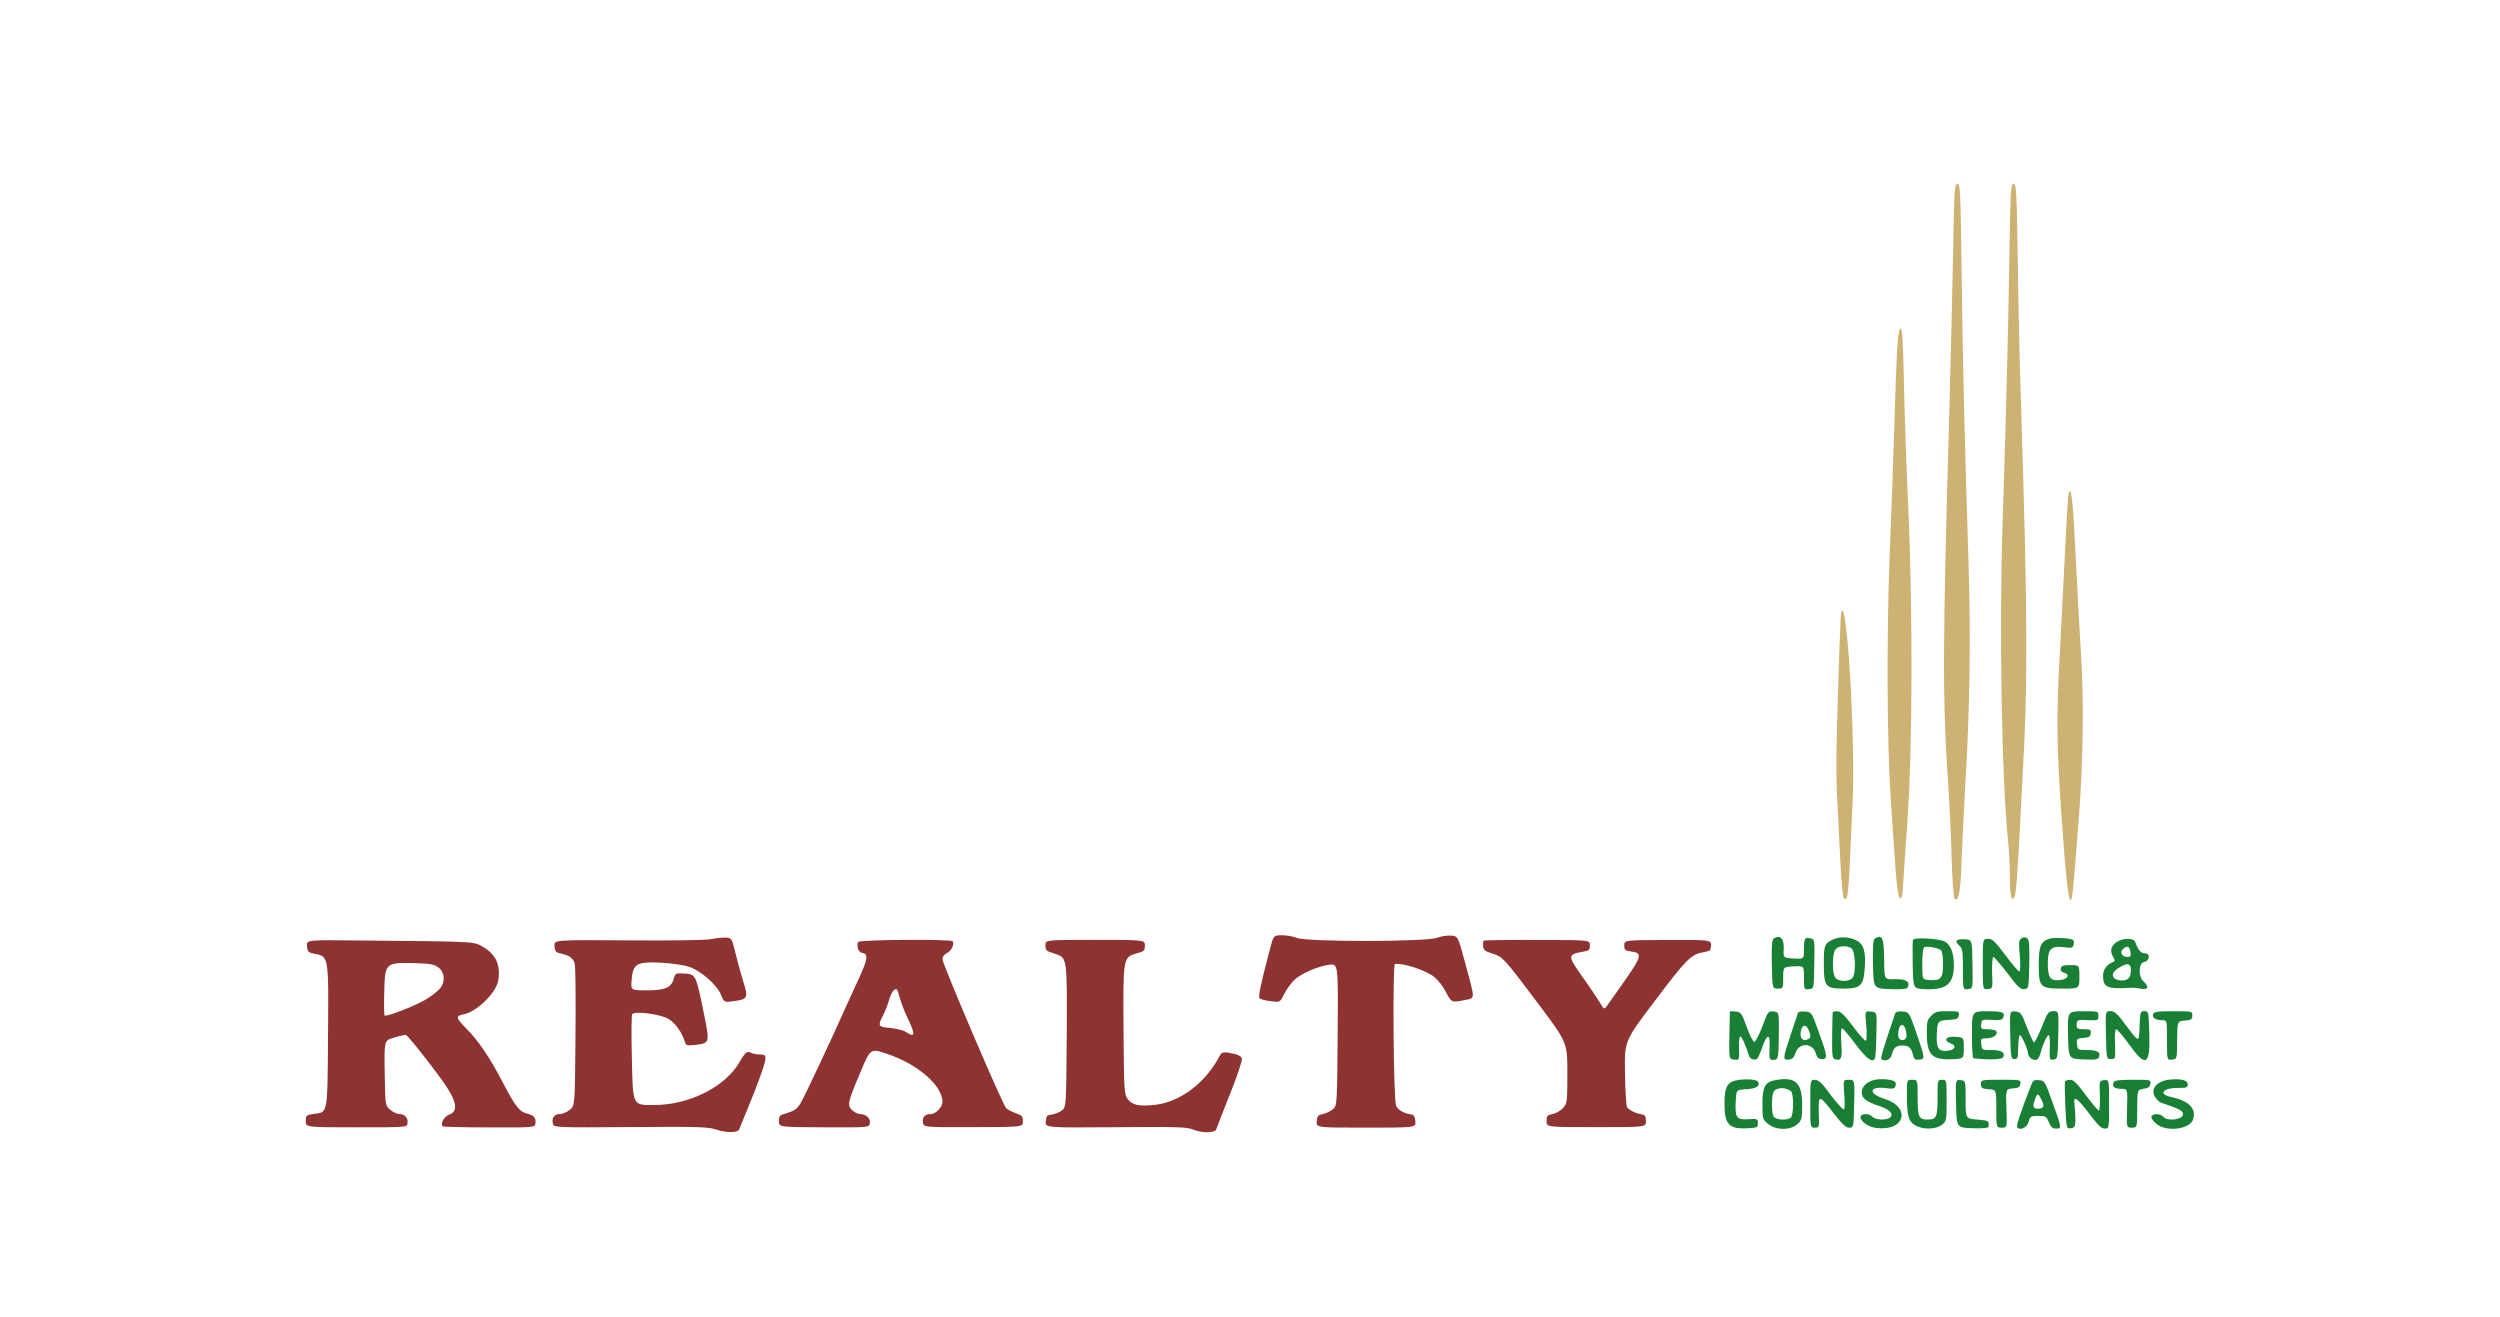
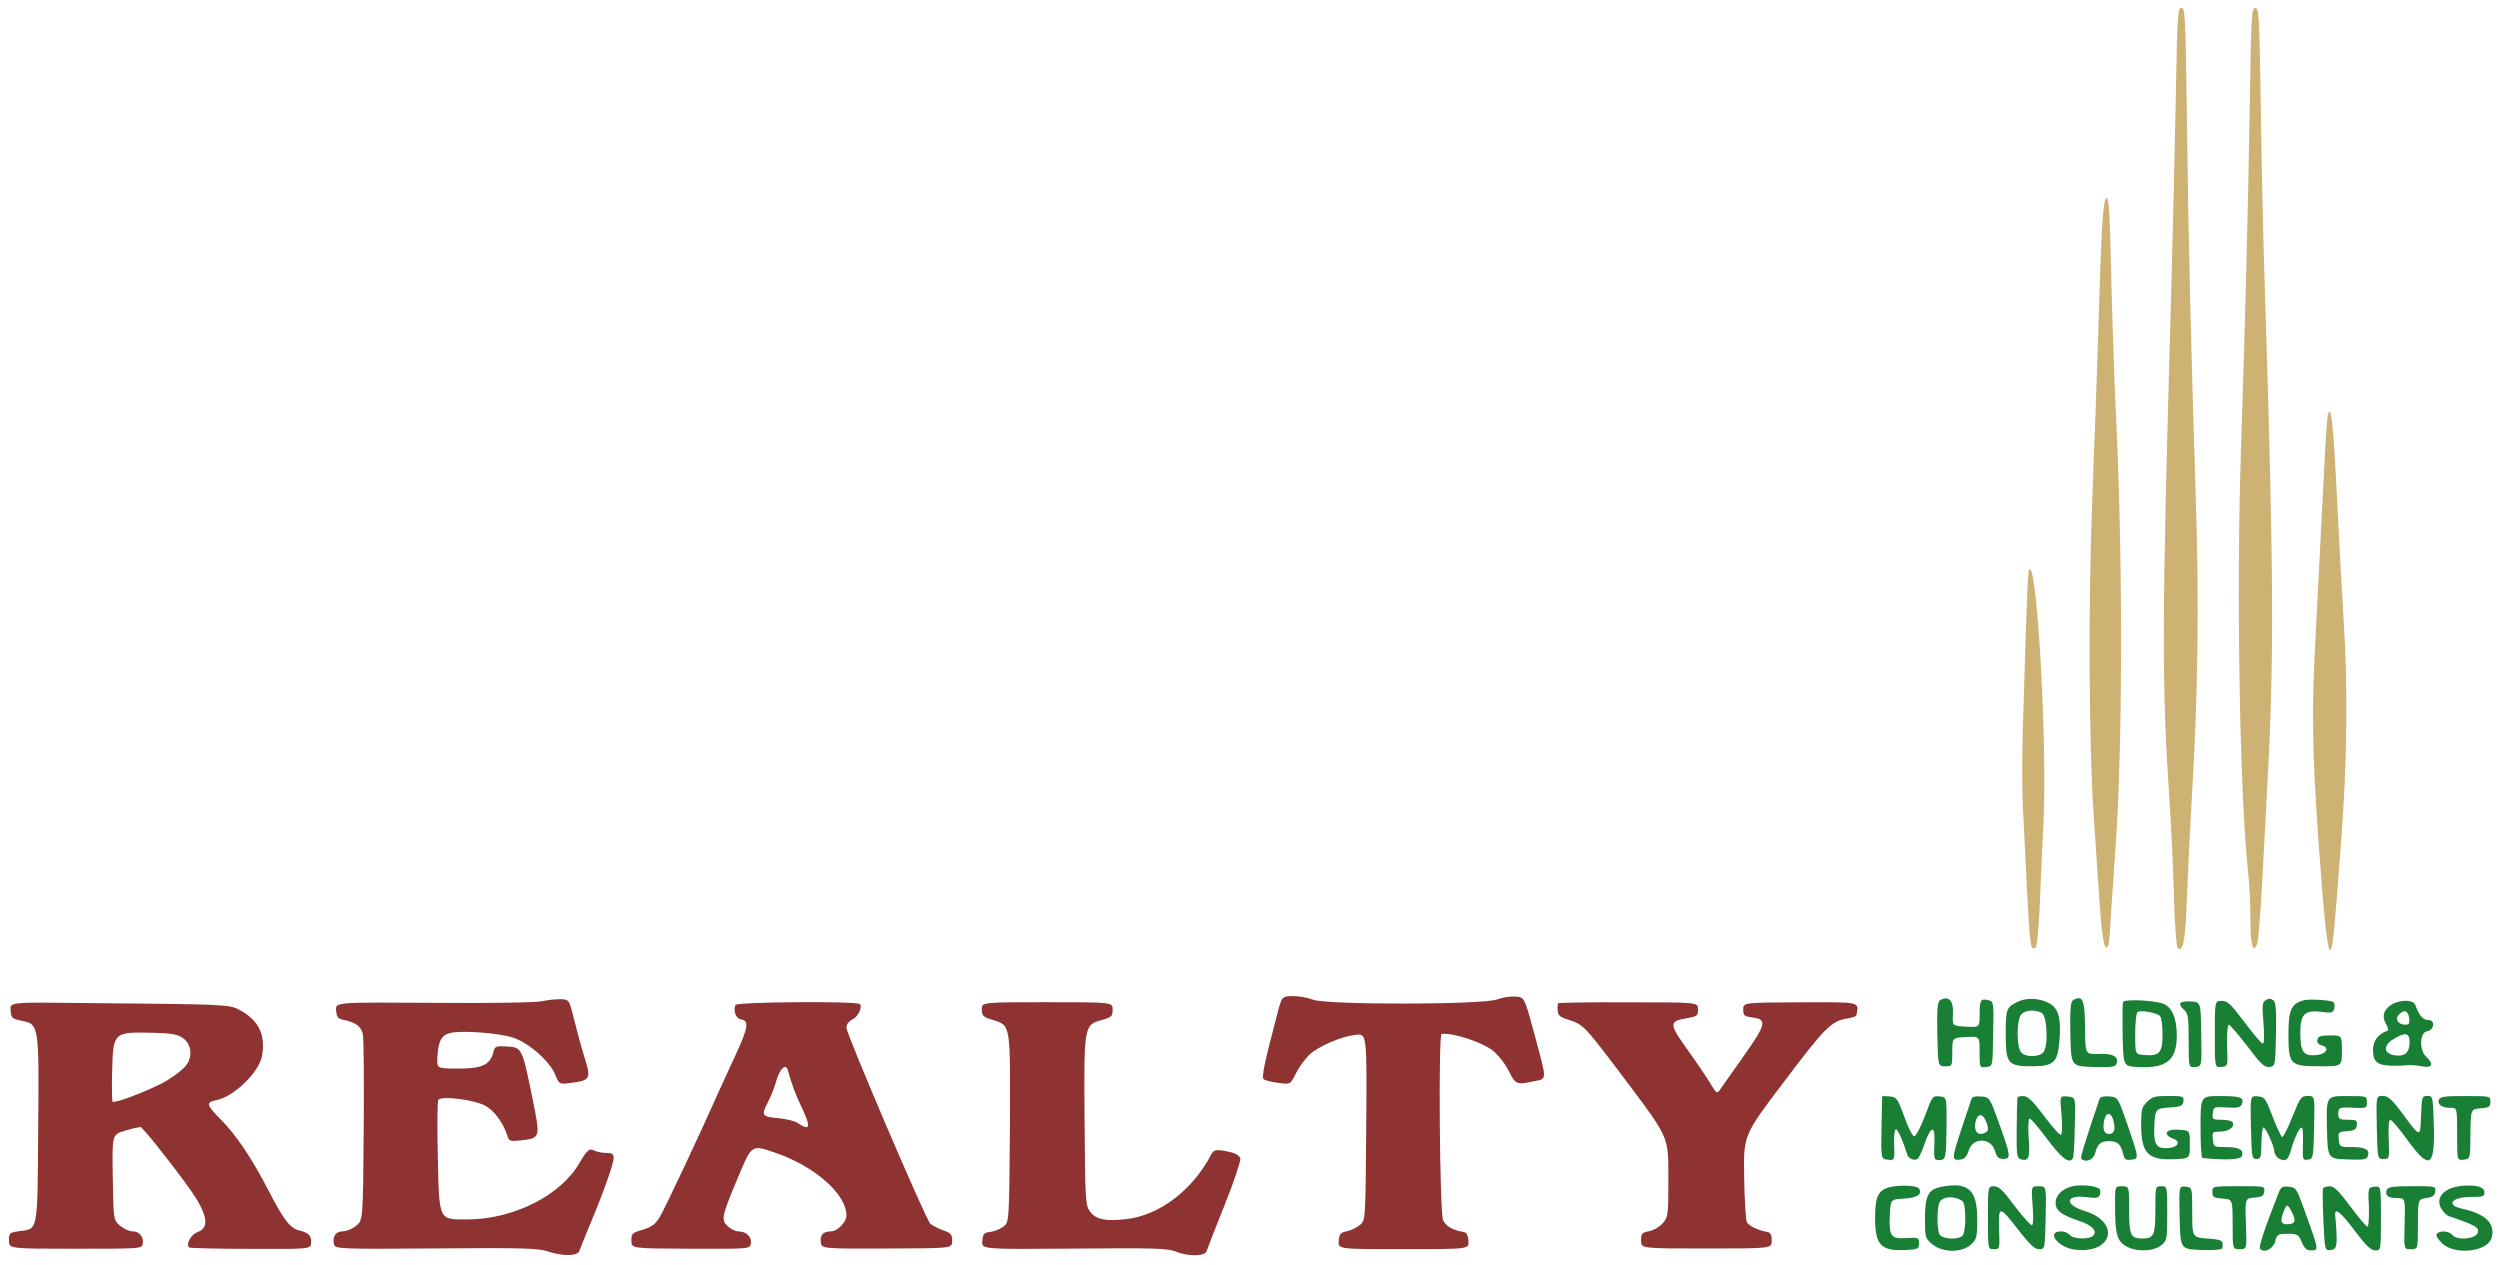
- <svg xmlns="http://www.w3.org/2000/svg" viewBox="0 0 1756 925">
+ <svg xmlns="http://www.w3.org/2000/svg" viewBox="210 125 1335 675">
  <defs>
    <style>.cls-1{fill:#ceb274;}.cls-2{fill:#8e3232;}.cls-3{fill:#197f34;}</style>
  </defs>
  <g id="Layer_1" data-name="Layer 1">
    <path class="cls-1" d="M1371.9,175.78c-.51,25.75-1.65,76.12-2.67,112-4.82,171.77-5,201.33-.5,268.31.76,11.8,1.77,33.37,2.15,47.83s1.4,26.64,1.9,27.28c3,2.91,4.32-4.32,5.08-27.79.51-13.44,1.78-38.82,2.79-56.2,3-51,3.68-100,2-152.87-2.79-88.67-4.06-142-4.82-204-.76-56.71-.89-61.15-2.92-61.15S1372.66,132.9,1371.9,175.78Z" />
    <path class="cls-1" d="M1411.35,182.76c-.89,53.91-2.28,109.61-4.69,183.31-2.54,75.49-.64,182.81,3.8,224.55.76,6.34,1.27,17.89,1.27,25.63,0,13.7,1.4,18.52,3.68,12.56.51-1.65,1.65-15.74,2.54-31.47s2-38.56,2.66-50.74c3.81-66.86,3.68-114.18-1.14-265.78-.76-22.33-1.78-65.59-2.16-96.16-.76-50.87-1-55.44-3-55.44S1412.11,133.66,1411.35,182.76Z" />
    <path class="cls-1" d="M1332.57,245.55c-.51,8.25-1.4,32.35-2,53.67s-2.16,62.67-3.3,92c-2.16,55.31-1.78,130.67.64,167.46.63,9.77,1.9,27.66,2.66,39.84,1.65,25,2.66,32.47,4.44,32.47.76,0,1.4-2.92,1.52-6.34s1.65-24.61,3.17-46.94c3.68-51.13,3.94-148.3.64-222-1.27-25.88-2.54-64.45-3-86-.63-29.18-1.14-39-2.28-39S1333.2,235.28,1332.57,245.55Z" />
    <path class="cls-1" d="M1453.09,346.28c-.26,1-.89,8.88-1.4,17.64-1.39,27.65-3,59.11-5.07,98.95-2.28,41.36-2,61.65,1.39,110.37,2.8,40.34,4.82,59,6.22,59s1.9-4.82,5.84-56.45c3.29-42.12,3.8-85,1.39-120.52-.76-12.18-2.41-41.61-3.55-65.34C1456,351.1,1454.86,340.83,1453.09,346.28Z" />
    <path class="cls-1" d="M1293.24,430c-.25,1-.89,14.59-1.39,30.32s-1.27,39.71-1.65,53.28-.51,32.48,0,41.87c3.8,78.53,3.68,76.75,6.59,75.74.89-.26,1.65-7.11,2.29-19.41.38-10.41,1.39-31.72,2.15-47.45C1303.39,520.21,1297.3,417.2,1293.24,430Z" />
    <path class="cls-2" d="M892,666.74c-6.85,26-8.38,33.49-7.23,34.5.63.64,4,1.53,7.73,2,6.6.89,6.6.89,9.65-5.32a44.59,44.59,0,0,1,6.85-9.52c4.69-4.57,17.12-9.89,24.73-10.78,6.22-.76,6.22-.76,5.84,48.84-.38,48.71-.38,49.73-3,52.39a18.25,18.25,0,0,1-7,3.56c-3.81.76-4.32,1.39-4.7,5.2-.38,4.44-.38,4.44,34.64,4.44s35,0,34.63-4.44c-.25-3.3-1-4.57-2.92-4.82-5.58-.89-9.39-3.18-10.65-6.35-1.78-4.56-2.54-99.2-.76-99.33,6.21-.76,22.07,4.57,27.65,9.13a36.24,36.24,0,0,1,7.87,10c3.93,7.86,4.44,8.12,12.81,6.34s8.25.89.89-26.64c-5-18.4-5-18.4-9.77-18.78a26.4,26.4,0,0,0-9.77,1.52c-7.23,2.92-91.47,3-98.44.13a33.32,33.32,0,0,0-10.53-1.9C894.51,657,894.51,657,892,666.74Z" />
    <path class="cls-2" d="M499.59,659.63c-3.3.76-28,1.14-58.1.89-52.4-.38-52.4-.38-52,4.06.39,3.68.89,4.44,4.19,5.07,6.47,1.4,9.39,3.56,10.15,8,.38,2.15.63,25.37.38,51.38-.38,47.44-.38,47.44-3.93,50.49-2,1.65-5.2,3-7.23,3-3.94,0-5.84,3.17-4.57,7.23.63,2.16,4.19,2.29,54.17,1.91,45.92-.38,54.42-.13,59.63,1.52,8.37,2.79,16.23,2.66,17.12-.25.38-1.15,2.79-7,5.2-12.94,7.49-17.77,13.07-33.5,13.07-36.54,0-2.28-.76-2.79-3.93-2.79a16.35,16.35,0,0,1-6.09-1.14c-2.79-1.53-4.06-.64-8.12,6.34-10,17.51-35.4,30.32-60.13,30.32-15.35,0-14.85,1-15.61-33.87-.38-15.73-.25-29.18.26-29.94,1.39-2.41,19.41-.13,25.24,3.17,4.82,2.66,9.77,9.51,11.93,16.74.63,2,1.52,2.29,7.23,1.65,10.15-1.26,10.15-1.39,6-21.82-5.58-27.53-5.71-27.78-13.57-28.29-6-.38-6.6-.12-7.36,2.79-1.65,7-6,9-18.65,9-11.67,0-11.67,0-11.29-6.34.51-8.75,2.28-11.8,7.61-12.81,6.6-1.27,25.63.25,32.86,2.66,8.24,2.66,19.66,12.69,22.45,19.79,2.16,5.2,2.16,5.2,8.76,4.31,9.76-1.27,10.4-2.28,7.1-12.81-1.52-4.82-4.06-14-5.58-20.17-2.79-11.42-2.79-11.42-7.11-11.67A49.66,49.66,0,0,0,499.59,659.63Z" />
    <path class="cls-2" d="M215.67,664.58c.38,4.06.76,4.44,5.59,5.46,9.64,1.77,9.64,1.77,9.13,58.23-.38,55.31,0,52.9-10.15,54.17-5.2.76-5.45,1-5.45,5.07,0,4.31,0,4.31,35.52,4.31s35.52,0,35.9-2.79a5.36,5.36,0,0,0-5.58-6.47c-1.53,0-4.57-1.39-6.47-3-3.56-3-3.56-3-3.94-25.88s-.38-22.84,6.47-24.87a58.51,58.51,0,0,1,8.25-2c1.14,0,16.11,18.78,25.88,32.35,9.9,13.83,11.42,21.32,4.82,23.73-3.55,1.14-6.47,6.34-4.69,8.24.38.38,15.22.76,32.85.76,32.1.13,32.1.13,32.35-3.3.26-3.67-1.26-5.2-6.09-6.47-5.07-1.14-8.24-5.2-16.23-20.55-9.39-18.14-17.51-30.32-26.26-39.07-7.49-7.61-7.74-8.88-2-10,9.38-1.91,22.7-14.85,24.35-23.6,2-11.29-1.77-19.16-12.05-24.61-5.58-3-7.61-3-84.11-3.68C215.29,660.14,215.29,660.14,215.67,664.58Zm92.11,14.84c4.56,3.3,5.2,10,1.52,14.59-1.4,1.91-6,5.46-10.15,8-7.61,4.57-27.91,12.44-29,11.3-.38-.39-.51-7.62-.26-16.12.51-21.18.64-21.18,22.08-20.67C302.07,676.76,305,677.39,307.78,679.42Z" />
    <path class="cls-2" d="M602.73,661.66c-1.27,3.3.25,7.36,3.17,7.74,4.06.64,3.55,4.44-2.15,16.87-2.67,5.84-6.47,14.09-8.38,18.27-12,26.9-30.7,66.73-33.24,70.66-2.28,3.68-4.31,5.08-8.88,6.47-5.7,1.65-6.09,2-6.09,5.84,0,4.19,0,4.19,31.72,4.31s31.72.13,32.1-2.91c.5-3.43-2.54-6.35-6.73-6.35-1.52,0-4.06-1.27-5.58-2.66-3.68-3.55-3.42-5.2,5.2-25.63,7.61-18.27,7.36-18.14,20.17-13.7C645.1,747.8,662,762.65,662,774.06c0,3.55-4.82,8.5-8.37,8.5-3.93,0-5.83,1.91-5.33,5.71.38,3.55.38,3.55,35.27,3.43s34.89,0,34.89-4.06c0-3.56-.64-4.19-4.95-5.71a29.35,29.35,0,0,1-6.72-3.43C704.22,776,662,677.14,662,673.84c0-1.9,1.15-3.42,3.18-4.44,3-1.39,5.58-6.6,3.93-8.24S603.36,660,602.73,661.66Zm28,34.89A105.69,105.69,0,0,0,638,716.09c5.2,11,4.69,13.06-2,8.62-1.65-1.14-6.47-2.28-10.79-2.66-8.49-.76-8.75-1.4-5.07-8.63a67.81,67.81,0,0,0,4.57-11.8C626.58,695.41,629.75,692.74,630.77,696.55Z" />
    <path class="cls-2" d="M734.29,664c0,3.42.63,4.06,6,5.7,9.51,3.05,9.26,1.53,9,58.11-.38,49.85-.38,49.85-3.56,52.27a17.77,17.77,0,0,1-7,2.79c-3.3.38-3.81.88-4.19,4.82-.38,4.44-.38,4.44,49,4.06,42.75-.38,50-.13,54.17,1.52,6.6,2.79,15.73,2.66,16.62-.13.38-1.27,4.69-12.43,9.64-24.74s8.63-23.47,8.37-24.73-2.15-2.67-4.82-3.3c-7.48-1.78-9.39-1.65-10.65,1-10,19.16-27.66,32.61-45.42,34.64-11.29,1.26-16.11.25-19.28-3.94-2.54-3.42-2.67-5.2-3-47.82-.38-51.64-.38-51.89,9.14-54.56,5.32-1.52,5.83-1.9,5.83-5.58,0-3.93,0-3.93-34.89-3.93S734.29,660.14,734.29,664Z" />
    <path class="cls-2" d="M766,758.84c0,1.14.64,2.16,1.27,2.16s1.27,1.39,1.27,3-.51,3.55-1.27,3.93-1.27,2.41-1.27,4.57.64,3.68,1.27,3.68,1.27-1.4,1.27-3.05.51-3.42,1.14-3.8c1.4-.89-.38-9.39-2.28-11.29C766.38,757.06,766,757.32,766,758.84Z" />
    <path class="cls-2" d="M1041.93,660.77a14.67,14.67,0,0,0-.13,3.81c.13,2.66,1.14,3.55,6.09,5.07,7.74,2.42,8.37,3.18,32.6,35.4,20.43,27.27,20.43,27.27,20.43,48.46,0,20.3-.13,21.44-2.92,24.61a14.57,14.57,0,0,1-7.23,4.32c-4.06.76-4.44,1.26-4.44,5.07,0,4.19,0,4.19,34.89,4.19s34.88,0,34.88-4.19c0-3.3-.63-4.31-2.53-4.69-4.7-.77-9.65-3.18-10.79-5.21-.5-1.14-1.27-12.05-1.39-24.23-.38-22.2-.38-22.2,21.18-50.61,21.82-28.93,25.38-32.61,33.88-33.88,2.53-.5,4.82-1.14,4.82-1.65,1.52-7.48,3-7.1-29.94-7-30.45.12-30.45.12-30.45,3.8,0,3.3.51,3.68,5.07,4.32,7.87,1,7.11,3.68-5.07,20.93-5.84,8.37-11.54,16.36-12.43,17.63-1.52,2.29-1.91,2-5-3.17-1.78-3-7.1-10.91-11.67-17.25-10.78-15.1-10.78-16.11-.51-17.89,5-.89,5.46-1.27,5.46-4.69,0-3.68,0-3.68-37.17-3.68C1059.05,660.14,1042.18,660.39,1041.93,660.77Z" />
    <path class="cls-3" d="M1245.8,659.25c-1.15.89-1.53,5.33-1.27,18.14.38,17,.38,17,4.18,17s3.81,0,3.81-7.61,0-7.61,7.36-8,7.23-.38,7.23,8,0,8.37,3.55,8,3.43-.38,3.68-17.63c.38-16.87.25-17.38-2.41-18-4.19-1.15-4.82-.13-4.82,7.48,0,7,0,7-7.23,6.6s-7.36-.38-7-6.6C1253.28,659.13,1250.49,656.33,1245.8,659.25Z" />
    <path class="cls-3" d="M1286.77,660.27c-5.33,2.79-5.71,3.68-5.71,17.12,0,15.61,1.14,17,14.08,17,11.42,0,13.71-2,14.59-13.44,1-12.31-.5-17.77-5.83-20.43S1291.72,657.6,1286.77,660.27Zm13.45,5.58c3.17,1.78,3.68,19,.63,21.44s-9.76,2.16-11.67-.51c-2.53-3.42-2.28-17.63.26-20.17C1291.72,664.33,1296.54,664,1300.22,665.85Z" />
    <path class="cls-3" d="M1316.84,659.25c-1.14.76-1.52,5.46-1.27,18.14.38,17,.38,17,12.18,17.38,9.64.26,11.8,0,12.43-1.65,1.52-3.8-1.9-5.7-9.51-5.32-7.11.25-7.11.25-7.23-13.2C1323.31,658.49,1322.17,656,1316.84,659.25Z" />
    <path class="cls-3" d="M1343.73,660.14c-.38.76-.38,8.75-.25,17.76.38,16.37.38,16.37,7.61,16.87,15.86.89,21.31-3.42,21.31-16.87,0-9.13-2.53-15-7.1-16.87C1360.1,659.13,1344.37,658.36,1343.73,660.14Zm19.54,7.23c.89.89,1.52,4.57,1.52,10,0,9.9-1.65,11.67-9.89,11-4.7-.38-4.7-.38-4.7-11.16,0-6,.51-11.17,1.27-11.8C1353,664.33,1361,665.6,1363.27,667.37Z" />
    <path class="cls-3" d="M1419.47,659.38c-1.4.89-1.52,3.42-.76,12,.51,7,.38,10.91-.38,10.91s-5.08-5.2-9.77-11.42c-7.36-9.76-9-11.41-12.18-11.41-3.68,0-3.68,0-3.68,17.88s0,17.76,3.55,17.38,3.43-.38,3-11.54c-.13-6.09.25-11,.89-11s5.07,5.2,9.89,11.42c7.23,9.64,9.14,11.42,11.8,11.16,3.17-.38,3.17-.38,3.55-17.38.26-12.68-.12-17.38-1.27-18.14C1422.13,658,1421.63,658,1419.47,659.38Z" />
    <path class="cls-3" d="M1440.28,659.13c-6.73,1.77-8.25,5.07-8.25,18.14,0,16.36.76,17.12,17,17.12,11.54,0,11.54,0,11.54-8.24s0-8.25-6.34-8.25c-5.07,0-6.34.51-6.72,2.28-.38,1.53.5,2.54,2.28,3.05,4.57,1.27,2.54,4.82-3.17,5.2-6.6.63-8.25-1.78-8.25-11.92s2.41-12.31,11.55-11.17c5.2.76,6,.51,6.59-1.9.38-1.4.13-2.92-.5-3.3C1454.36,659,1443.19,658.36,1440.28,659.13Z" />
    <path class="cls-3" d="M1374.31,660.65c-.38.76.38,2.28,1.9,3.55,2.28,2,2.54,3.68,2.54,16.62,0,14.33,0,14.33,3.55,13.95s3.42-.38,3.17-17.5-.25-17.13-5.33-17.51C1377.48,659.51,1374.81,660,1374.31,660.65Z" />
    <path class="cls-3" d="M1486.07,662.17c-3.55,2.79-4.18,6.09-1.65,10.15,1.15,2.16,1.15,2.92,0,3.3-4.56,1.65-7.23,5.33-7.23,9.77,0,8.24,2.92,9.51,20.17,8.37a37.25,37.25,0,0,1,6.73.76c4.82.89,5.58-1.52,1.52-5.2-3.81-3.43-3.55-12.94.38-13.58s4.69-6.09.63-6.09c-2.79,0-4.69-2.15-6.85-8C1498.63,658.49,1490.39,658.74,1486.07,662.17Zm10.41,6.6c.38,2.66-.13,3.42-2,3.42-3.94,0-5.84-3.17-3.3-5.58C1493.94,663.82,1496,664.71,1496.48,668.77Zm.25,12.68c0,4.82-1.9,7.23-5.84,7.23-7.74,0-9.26-4.94-2.66-8.88C1494.45,676,1496.73,676.51,1496.73,681.45Z" />
    <path class="cls-3" d="M1215.09,710.5c0,.26-.25,7.74-.38,16.88-.25,16.49-.25,16.49,3.3,16.87,3.81.51,3.81.51,3.43-9.64-.13-3.55.38-6.6,1-6.6,1,0,3.81,6.34,6.09,13.7.64,2.16,4.19,3.43,5.71,1.91.64-.64,2.28-4.19,3.55-8,3.3-9.38,5.59-9.89,5.2-1.14-.38,9.52-.25,10,2.41,10,3.68,0,3.81-.63,4.06-17.88.13-15.73.13-15.73-3.67-16.12s-3.94-.12-7.87,10.41c-2.28,6-4.82,10.91-5.71,10.91s-3.3-4.7-5.33-10.53c-3.55-9.77-4.06-10.4-7.86-10.79C1216.87,710.25,1215.09,710.25,1215.09,710.5Z" />
    <path class="cls-3" d="M1262.79,711.77c-.25.89-2.53,7.74-5.07,15.23-5.58,16.62-5.58,17.76-1.27,17.25,2.54-.25,3.68-1.4,4.82-4.82,2.29-7.23,11.93-7.11,14.08.25,1,3.3,1.91,4.19,4.44,4.19,4.19,0,3.94-1.78-2.28-19-5.07-14-5.07-14-9.64-14.34C1265,710.25,1263.05,710.63,1262.79,711.77Zm8,12.69c1.14,3,1,4.31-.13,5.07-4.31,2.67-7-.25-5.58-6C1266.22,719.13,1269.14,719.64,1270.79,724.46Z" />
    <path class="cls-3" d="M1287.28,711.14c-.13.63-.25,8-.38,16.62-.13,13.7.13,15.6,2,16.24,4.44,1.39,5.2-.64,4.44-11-.38-5.58-.25-10.28.38-10.66s4.69,4.57,9.39,10.79c7.86,10.53,11.92,13.57,13.83,10.4.38-.51.88-8,1-16.75.51-15.85.51-15.85-3.81-16.24s-4.18-.38-3.29,9.65c.5,5.58.38,10.4-.26,10.78s-4.69-4.19-9-10c-6.21-8.25-8.75-10.66-11.16-10.66C1288.8,710.25,1287.28,710.63,1287.28,711.14Z" />
    <path class="cls-3" d="M1331.17,711.77c-8.12,24-10.4,31.47-9.76,32,2.15,2.29,6.59.51,7.35-2.79,1.27-5.07,2.92-6.6,7.49-6.6s6.21,1.53,7.48,6.73c.76,3,1.4,3.55,4.32,3.17,4.31-.51,4.18-.63-2-18.78-5.08-14.58-5.08-14.58-9.64-15C1333.46,710.25,1331.55,710.63,1331.17,711.77Zm7.62,12.56c.88,4.06,0,6.22-2.54,6.22s-3.55-2.28-2.67-7C1334.6,718.37,1337.64,718.75,1338.79,724.33Z" />
    <path class="cls-3" d="M1356.55,713.42c-2.79,2.67-3.18,4.19-3.18,11.93,0,15.6,3.56,19.28,17.89,18.65,8.12-.38,8.12-.38,8.12-7.87s0-7.48-6-7.86c-7-.51-8.63,2.66-2.79,4.82,4.57,1.77,1.9,5.07-4.06,5.07-5.33,0-6.6-2.66-6.09-12.56.38-8.37.76-8.75,8.75-9.26,5.46-.38,6.35-.76,6.73-3.3s0-2.79-8-2.79C1360.73,710.25,1359.21,710.63,1356.55,713.42Z" />
    <path class="cls-3" d="M1385.09,726.74c0,9,.38,16.5,1,16.62,12.17,1.27,20.42.89,21.05-1,1.27-3.3-1.39-4.82-8.5-4.82-6.47,0-6.59,0-7-4.19-.38-3.81-.26-4.06,3.93-4.06,4.57,0,8.12-2.66,6.6-5.07-.38-.64-3-1.27-5.84-1.27-4.82,0-5.07-.26-4.69-3.56s.5-3.42,7.48-3c5.71.38,7.23,0,8-1.65,1.4-3.68-.38-4.44-11.41-4.44C1385.09,710.25,1385.09,710.25,1385.09,726.74Z" />
    <path class="cls-3" d="M1412,727c.38,15.85.5,16.87,2.91,16.87s2.54-.89,2.67-8c.12-4.44.5-8.38,1-8.76.89-.88,5.71,9.52,5.84,12.31a5.4,5.4,0,0,0,5.33,5.07c1.52,0,2.66-1.65,3.67-5.45,1.78-6.47,4.83-12.81,5.84-11.8.51.38.63,4.44.51,9.13-.26,8-.13,8.25,2.66,7.87s2.92-.76,3.3-17.25c.38-16.75.38-16.75-3.42-16.75-3.43,0-3.94.64-8.12,11-2.41,6.21-5,11-5.46,11s-2.92-5.07-5.07-10.78c-3.81-10-4.32-10.65-8-11C1411.6,710.12,1411.6,710.12,1412,727Z" />
    <path class="cls-3" d="M1452.58,727c.38,16.74.38,16.74,10.66,17.12,8.75.38,10.53.13,11.16-1.77,1.27-3.3-1.27-4.82-8.5-4.82-6.47,0-6.6-.13-7-4.06s-.12-4.06,4.44-4.44c3.94-.26,5-.89,5.21-3.3s-.13-2.79-4.7-2.79-5.2-.26-5.2-3.17c0-3.43.38-3.68,9.26-3.18,5.71.26,6,0,6-3,0-3.3,0-3.3-10.78-3.3S1452.2,710.25,1452.58,727Z" />
    <path class="cls-3" d="M1479.22,727c.38,16.87.38,16.87,3.55,16.87s3.18,0,2.8-10.53c-.26-6.6,0-10.4.88-10.4.64,0,4.57,4.56,8.63,10.15,12.31,17.12,15.22,15.6,14.59-7.36-.51-15.35-.51-15.48-3.43-15.48s-3,.38-3.42,11c-.38,11.16-.38,11.16-8.63.12-6.85-9.38-8.88-11.16-11.8-11.16C1478.84,710.25,1478.84,710.25,1479.22,727Z" />
    <path class="cls-3" d="M1512.33,712.28c-.88,2.54,1.65,4.31,6.35,4.31,3.42,0,3.42,0,3.42,14.09s0,14,3.55,13.57,3.43-.38,3.56-13.7.25-13.32,5.45-13.7c4.57-.38,5.2-.76,5.2-3.55,0-3,0-3-13.32-3C1515.38,710.25,1513,710.63,1512.33,712.28Z" />
    <path class="cls-3" d="M1220.93,758.59c-7.74,1.26-9.64,4.56-9.64,16.87,0,14.71,3.3,17.89,17.25,17,5.71-.38,6.22-.64,6.22-3.55s-.26-3.18-6.47-2.8c-8.5.64-9.64-.88-9.14-12.05.38-8.62.38-8.62,7.62-9,6.85-.39,9.89-2.29,8-5.33C1233.87,758.2,1226.64,757.7,1220.93,758.59Z" />
    <path class="cls-3" d="M1247.57,758.59c-7.86,1.26-9.64,4.56-9.64,17,0,10.28.13,10.66,3.93,13.83,5.46,4.57,15.73,4.7,20.68.13,3-2.79,3.3-3.81,3.3-13.7C1265.84,760.62,1261.15,756.18,1247.57,758.59Zm10.4,7.86c2,1.52,2,16.37,0,18.4-2.41,2.41-10.91,1.9-12.3-.77s-1.4-14.08,0-17C1247.44,763.66,1253.91,763.41,1258,766.45Z" />
    <path class="cls-3" d="M1316.84,758.46c-5.58,1.27-9.14,4.69-9.14,8.88s3.18,6.47,12.56,9.64c7,2.28,9.9,5.46,7.49,7.87-2.16,2.15-10.53,1.9-12.43-.38a6.84,6.84,0,0,0-4.57-1.91c-8.5,0-1.78,8.76,7.48,9.77,19.92,2.28,24.23-14.59,5.33-20.55-11.54-3.55-10.78-9,.89-7.49,5,.64,6.22.51,6.85-1.26.51-1.27.38-2.67-.25-3.18C1329.27,758.2,1321.41,757.44,1316.84,758.46Z" />
    <path class="cls-3" d="M1525.27,758.2c-10,.64-15.35,6.47-11.41,12.56,1.14,1.65,2.79,3.3,3.55,3.56,14.46,4.94,16.24,6,15.86,8.62-.51,3.56-11,4.82-13.71,1.53-1.9-2.29-7.1-2.54-8.37-.39-.51.77.76,2.92,3.17,5.08,7.11,6.34,24.36,4.19,26.26-3.43,1.91-7.35-3.42-12.56-15.6-15.22-9.13-1.9-6.09-6.34,4.44-6.34,6.34,0,7.23-.26,7.23-2.41C1536.69,758.84,1532.76,757.7,1525.27,758.2Z" />
    <path class="cls-3" d="M1271.55,775.2c0,16.88,0,16.88,3.17,16.88s3.17,0,2.79-10.53c-.38-12.94.13-12.94,10.4.38,6.09,7.74,8.63,10.15,10.91,10.15,3.18,0,3.18,0,3.56-16.88s.38-16.74-3.68-16.74-4.06,0-3.3,10.15c.51,5.45.38,10.4-.26,10.65s-4.69-4.18-9.13-10c-6.34-8.62-8.63-10.78-11.16-10.78C1271.55,758.46,1271.55,758.46,1271.55,775.2Z" />
    <path class="cls-3" d="M1339.42,768.23c0,15.35,1,19.28,5.58,22.07,5.46,3.3,14.59,3.17,19-.25,3.17-2.54,3.3-2.92,3.3-17.13,0-14.46,0-14.46-3.17-14.46s-3.17,0-3.17,12.43c0,13.7-.76,15.48-7,15.48s-7-1.78-7-15.48c0-12.43,0-12.43-3.8-12.43S1339.42,758.46,1339.42,768.23Z" />
    <path class="cls-3" d="M1373.93,775.2c.38,16.88.38,16.88,11.54,17.26,7,.25,11.16-.13,11.29-1,.51-4.18.13-4.44-7.86-5.07-8.25-.64-8.25-.64-8.25-14s0-13.32-3.55-13.7S1373.55,758.33,1373.93,775.2Z" />
    <path class="cls-3" d="M1391.43,761.5c0,2.79.64,3.17,5.46,3.56,5.33.38,5.33.38,5.33,13.7s0,13.32,3.8,13.32,3.81,0,3.3-13.58-.38-13.57,4.44-14c4.06-.26,5.08-.89,5.33-3.3.38-2.79.25-2.79-13.57-2.79C1391.43,758.46,1391.43,758.46,1391.43,761.5Z" />
    <path class="cls-3" d="M1426.83,761.88c-7.23,18.27-10.79,29.06-10,29.94,2.28,2.54,6.85.26,8.12-3.93,1-3.81,1.52-4.06,6.72-4.06s5.71.38,7.48,4.44c1.4,3.43,2.54,4.44,5.08,4.44,4.06,0,4.06-.13-3-19.66-4.82-13.45-5.07-14-9-14.34C1428.86,758.33,1428,758.84,1426.83,761.88Zm7.1,10.53c2.41,4.57,1.65,6.35-2.66,6.35-3.3,0-3.81-1.65-1.78-6.85C1431,767.72,1431.52,767.72,1433.93,772.41Z" />
    <path class="cls-3" d="M1450.55,759.47c-.38.64-.25,8.38.13,17.26.76,16.11.76,16.11,4.06,15.73s3.68-2.16,2.28-18.27c-.51-4.69,2.67-2.28,10.4,8,6.09,8.12,8.63,10.53,11,10.53,3,0,3,0,3-17.25s0-17.13-3.43-16.75-3.55.38-3,10.79c.12,5.83-.13,10.53-.77,10.53s-4.69-4.83-9.13-10.79c-6.09-8.24-8.63-10.78-10.91-10.78C1452.58,758.46,1450.93,759,1450.55,759.47Z" />
    <path class="cls-3" d="M1484.55,760.36c-1.14,2.92.63,4.44,5.46,4.44,4.44,0,4.44,0,4.06,13.58s-.51,13.7,3.29,13.7,3.81,0,3.81-13.32.13-13.32,4.44-14c3.42-.51,4.57-1.27,4.82-3.55.38-2.79.13-2.79-12.43-2.79C1488,758.46,1485.06,758.84,1484.55,760.36Z" />
  </g>
</svg>
